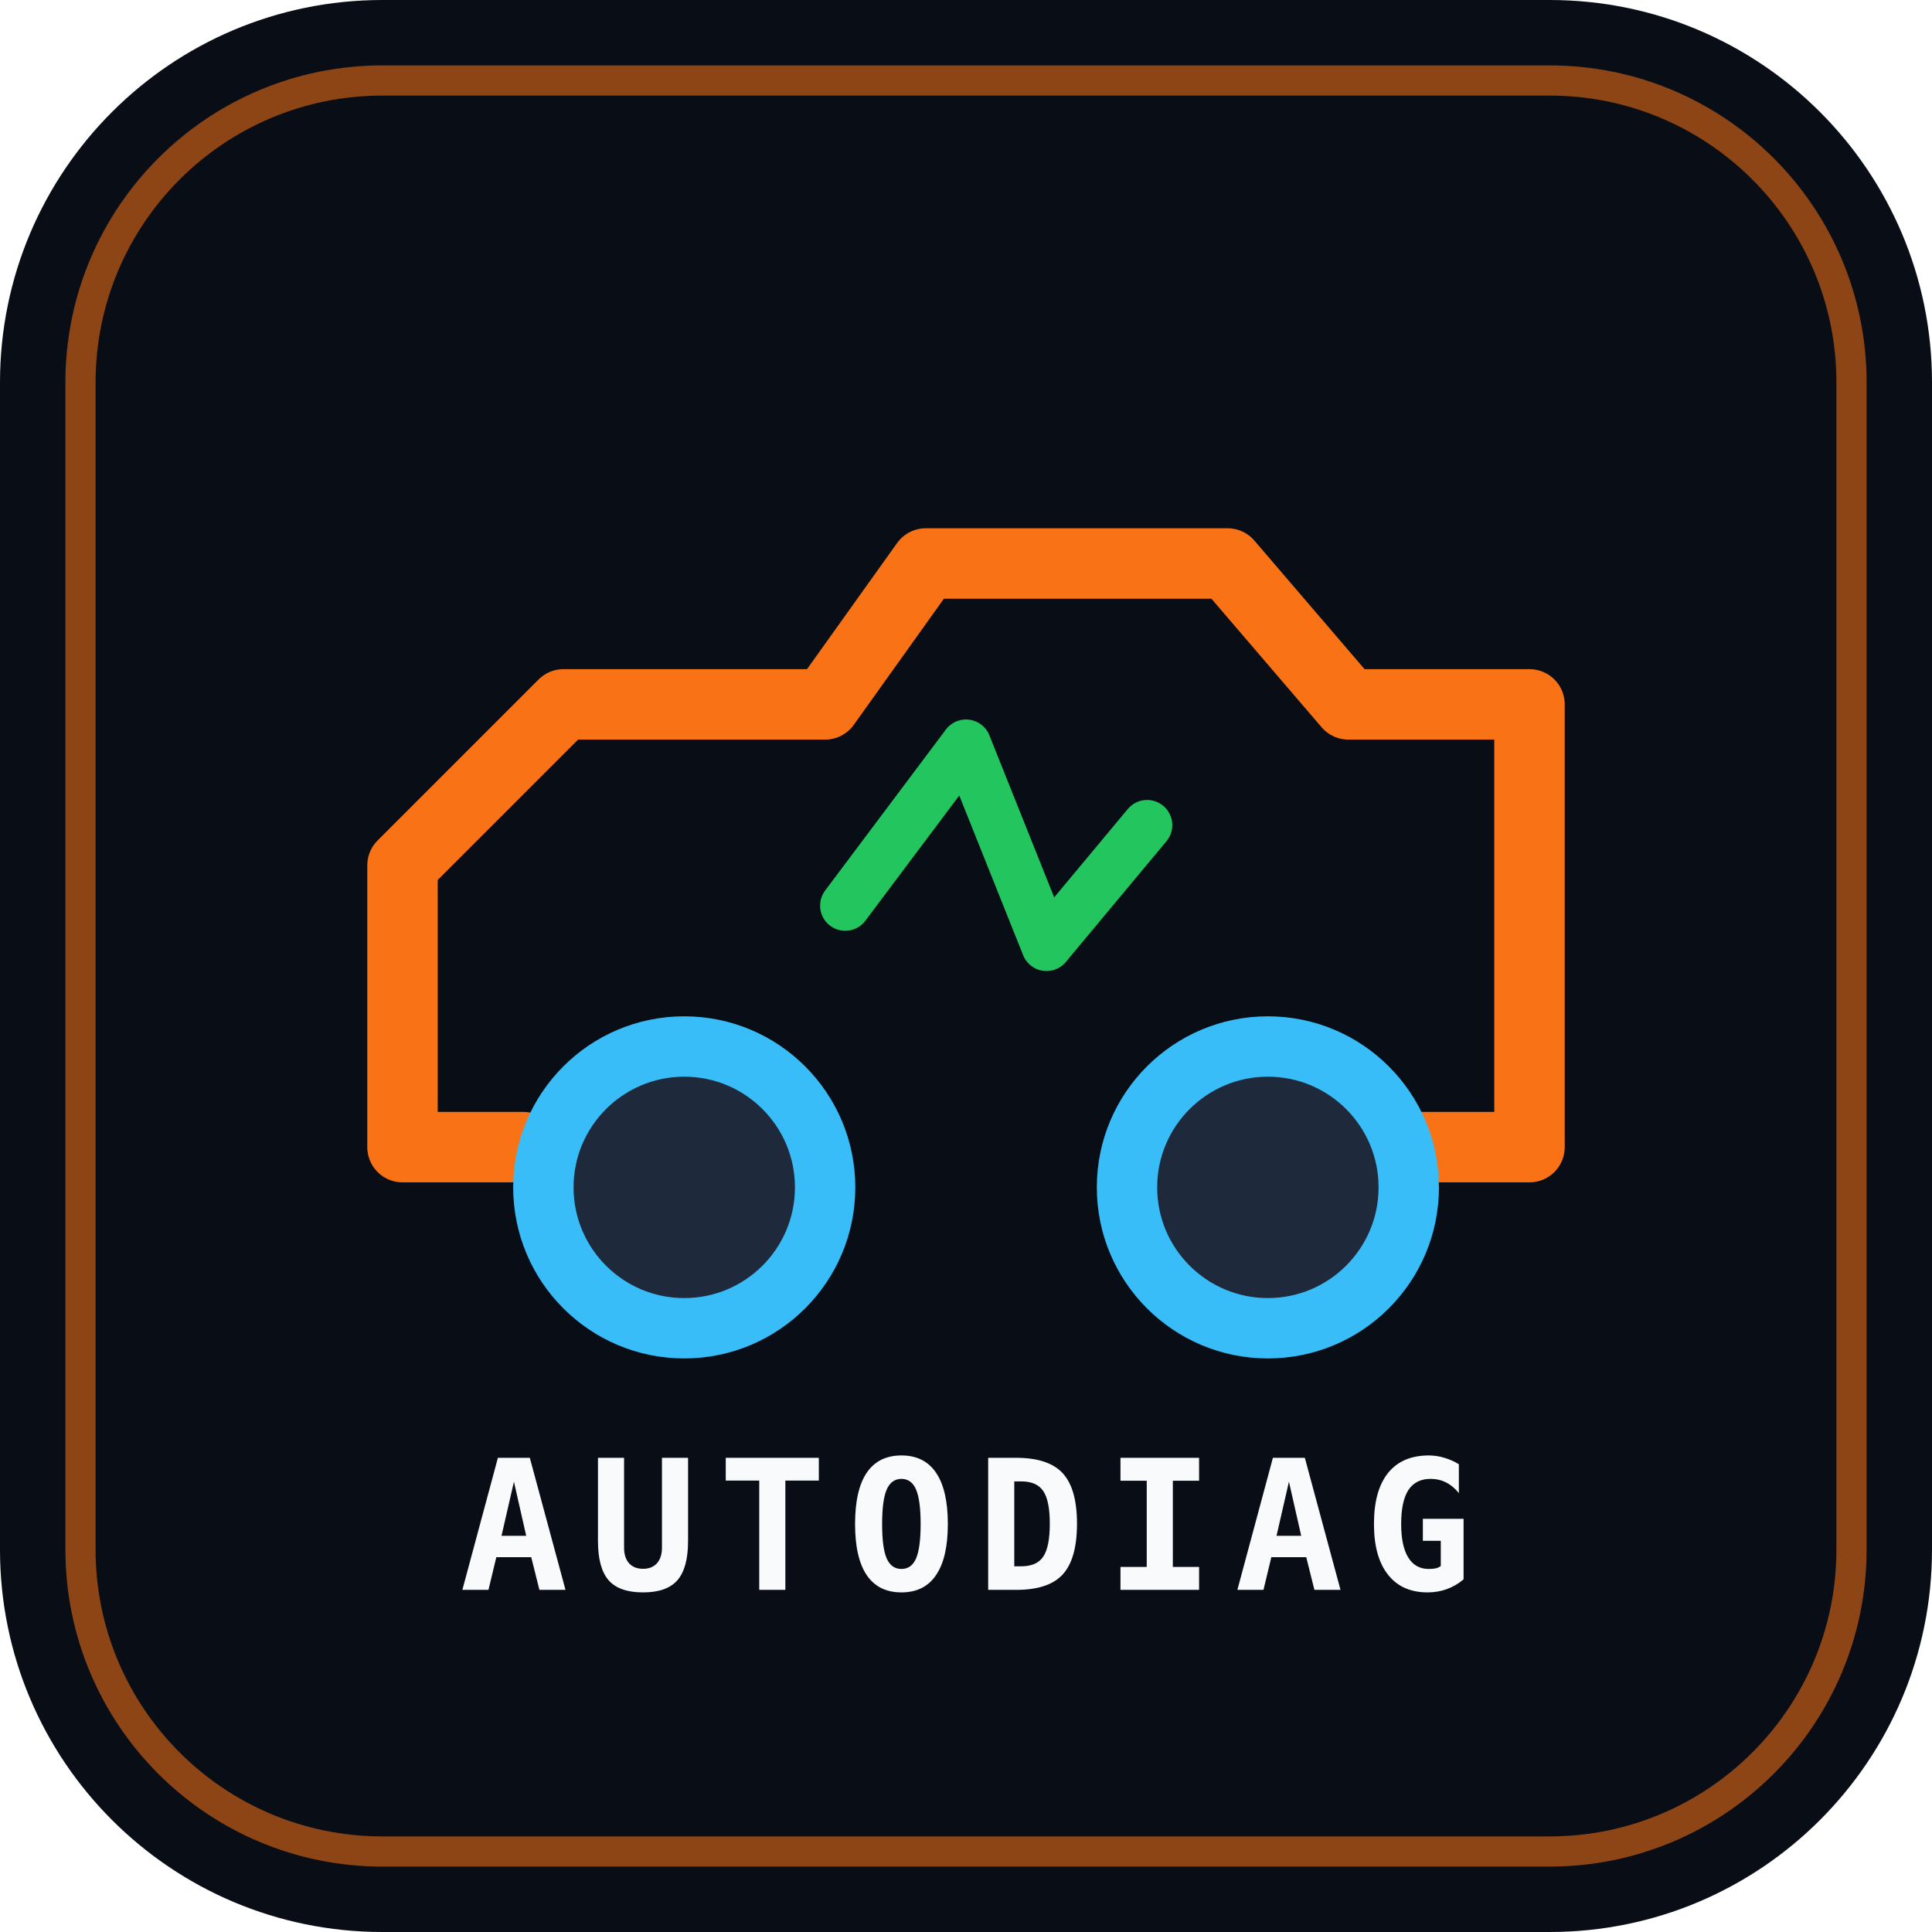
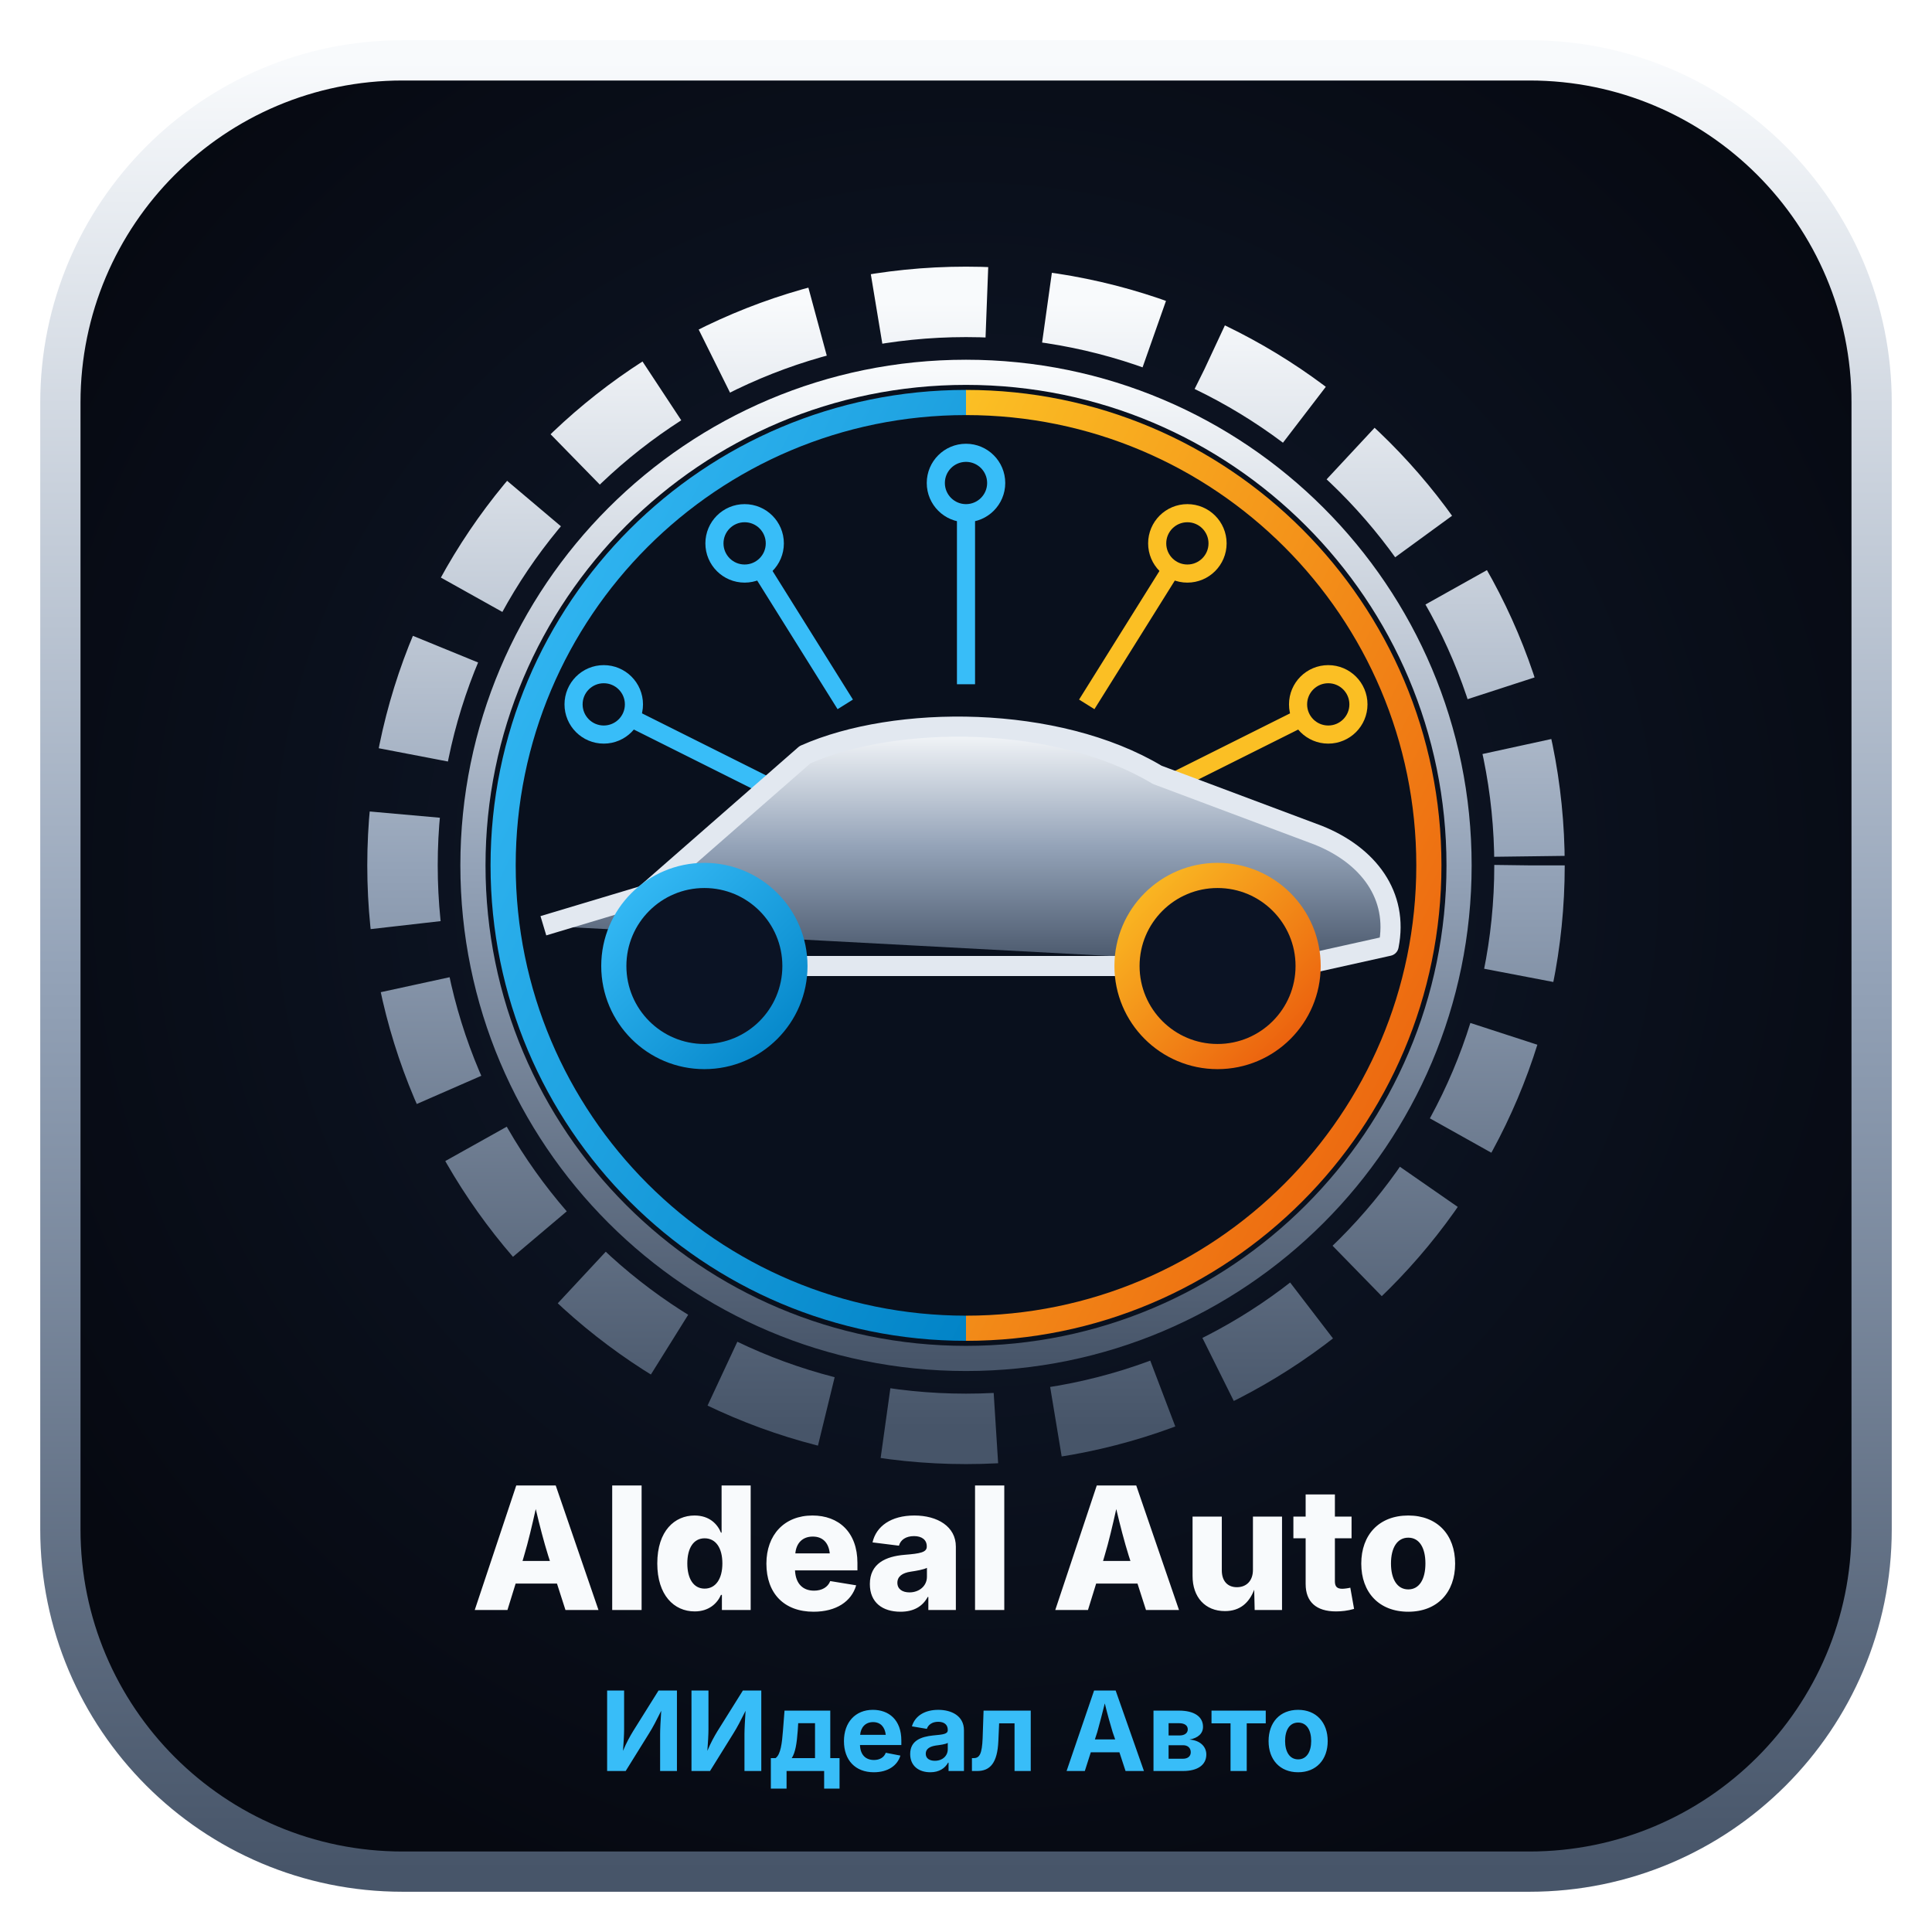
- <svg xmlns="http://www.w3.org/2000/svg" viewBox="0 0 192 192" width="192" height="192" fill="none">
-   <rect width="192" height="192" rx="38" fill="#090D16" />
-   <rect x="8" y="8" width="176" height="176" rx="30" stroke="#F97316" stroke-width="3" stroke-opacity="0.55" />
-   <path d="M52 114H40V86L56 70H82L92 56H122L134 70H152V114H140" stroke="#F97316" stroke-width="7" stroke-linecap="round" stroke-linejoin="round" />
-   <circle cx="68" cy="118" r="14" fill="#1E293B" stroke="#38BDF8" stroke-width="6" />
-   <circle cx="126" cy="118" r="14" fill="#1E293B" stroke="#38BDF8" stroke-width="6" />
-   <path d="M84 90L96 74L104 94L114 82" stroke="#22C55E" stroke-width="5" stroke-linecap="round" stroke-linejoin="round" />
-   <text x="96" y="158" text-anchor="middle" fill="#F8FAFC" font-family="monospace" font-weight="700" font-size="18" letter-spacing="2">AUTODIAG</text>
+ <svg xmlns="http://www.w3.org/2000/svg" viewBox="0 0 192 192" width="192" height="192">
+   <defs>
+     <radialGradient id="bgGrad" cx="50%" cy="45%" r="60%">
+       <stop offset="0%" stop-color="#111b2e" />
+       <stop offset="100%" stop-color="#060911" />
+     </radialGradient>
+     <linearGradient id="cyanGlow" x1="0%" y1="0%" x2="100%" y2="100%">
+       <stop offset="0%" stop-color="#38bdf8" />
+       <stop offset="100%" stop-color="#0284c7" />
+     </linearGradient>
+     <linearGradient id="amberGlow" x1="0%" y1="0%" x2="100%" y2="100%">
+       <stop offset="0%" stop-color="#fbbf24" />
+       <stop offset="100%" stop-color="#ea580c" />
+     </linearGradient>
+     <linearGradient id="chromeGrad" x1="0%" y1="0%" x2="0%" y2="100%">
+       <stop offset="0%" stop-color="#f8fafc" />
+       <stop offset="50%" stop-color="#94a3b8" />
+       <stop offset="100%" stop-color="#475569" />
+     </linearGradient>
+   </defs>
+   <rect x="6" y="6" width="180" height="180" rx="34" fill="url(#bgGrad)" stroke="url(#chromeGrad)" stroke-width="4" />
+   <circle cx="96" cy="86" r="56" fill="none" stroke="url(#chromeGrad)" stroke-width="7" stroke-dasharray="11 6" />
+   <circle cx="96" cy="86" r="49" fill="#09101d" stroke="url(#chromeGrad)" stroke-width="2.5" />
+   <path d="M96 40 A46 46 0 0 0 96 132" fill="none" stroke="url(#cyanGlow)" stroke-width="2.5" />
+   <path d="M96 40 A46 46 0 0 1 96 132" fill="none" stroke="url(#amberGlow)" stroke-width="2.5" />
+   <g stroke="#38bdf8" stroke-width="1.8" fill="#09101d">
+     <line x1="96" y1="48" x2="96" y2="68" />
+     <line x1="74" y1="54" x2="84" y2="70" />
+     <line x1="60" y1="70" x2="76" y2="78" />
+     <circle cx="96" cy="48" r="3" />
+     <circle cx="74" cy="54" r="3" />
+     <circle cx="60" cy="70" r="3" />
+   </g>
+   <g stroke="#fbbf24" stroke-width="1.8" fill="#09101d">
+     <line x1="118" y1="54" x2="108" y2="70" />
+     <line x1="132" y1="70" x2="116" y2="78" />
+     <circle cx="118" cy="54" r="3" />
+     <circle cx="132" cy="70" r="3" />
+   </g>
+   <path d="M54 92 L64 89 L80 75 C89 71 105 71 115 77 L131 83 C136 85 139 89 138 94 L129 96 M80 96 L113 96" fill="url(#chromeGrad)" stroke="#e2e8f0" stroke-width="2" stroke-linejoin="round" />
+   <circle cx="70" cy="96" r="9" fill="#0b1324" stroke="url(#cyanGlow)" stroke-width="2.5" />
+   <circle cx="121" cy="96" r="9" fill="#0b1324" stroke="url(#amberGlow)" stroke-width="2.5" />
+   <text x="96" y="160" text-anchor="middle" font-family="Inter, Segoe UI, Arial, sans-serif" font-weight="800" font-size="17" fill="#f8fafc">AIdeal Auto</text>
+   <text x="96" y="176" text-anchor="middle" font-family="Inter, Segoe UI, Arial, sans-serif" font-weight="700" font-size="11" fill="#38bdf8">ИИдеал Авто</text>
</svg>
